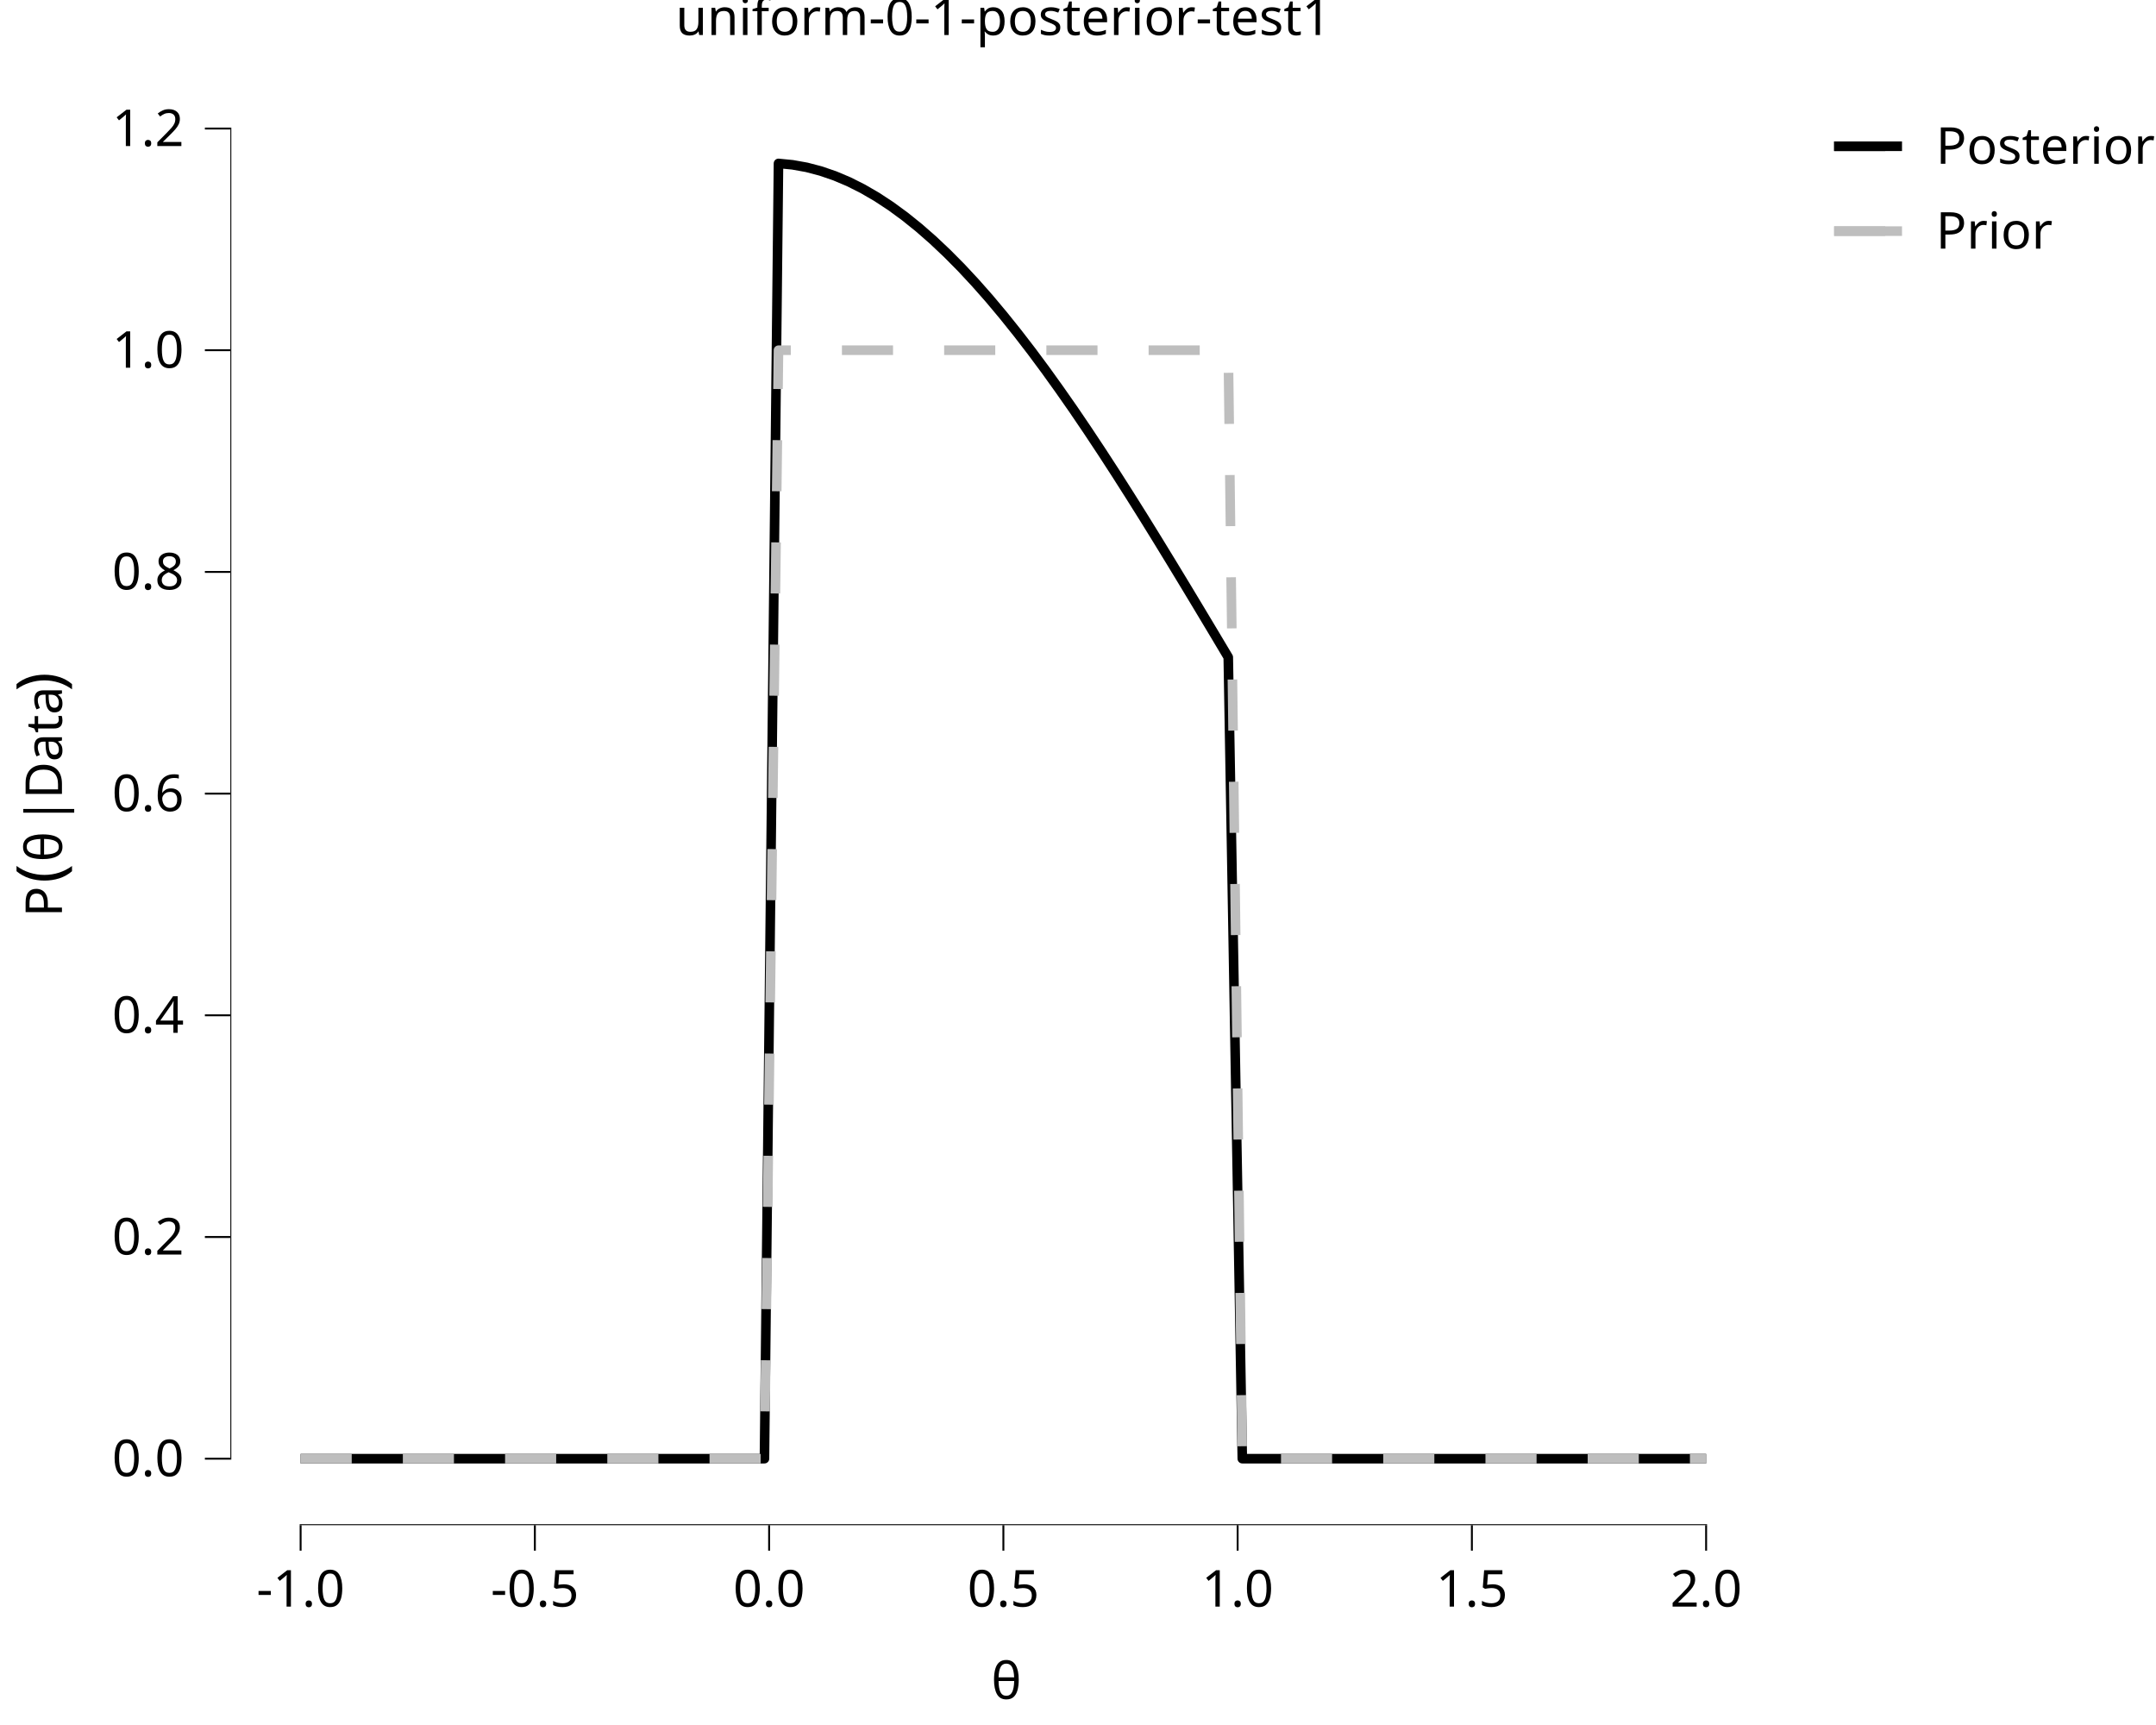
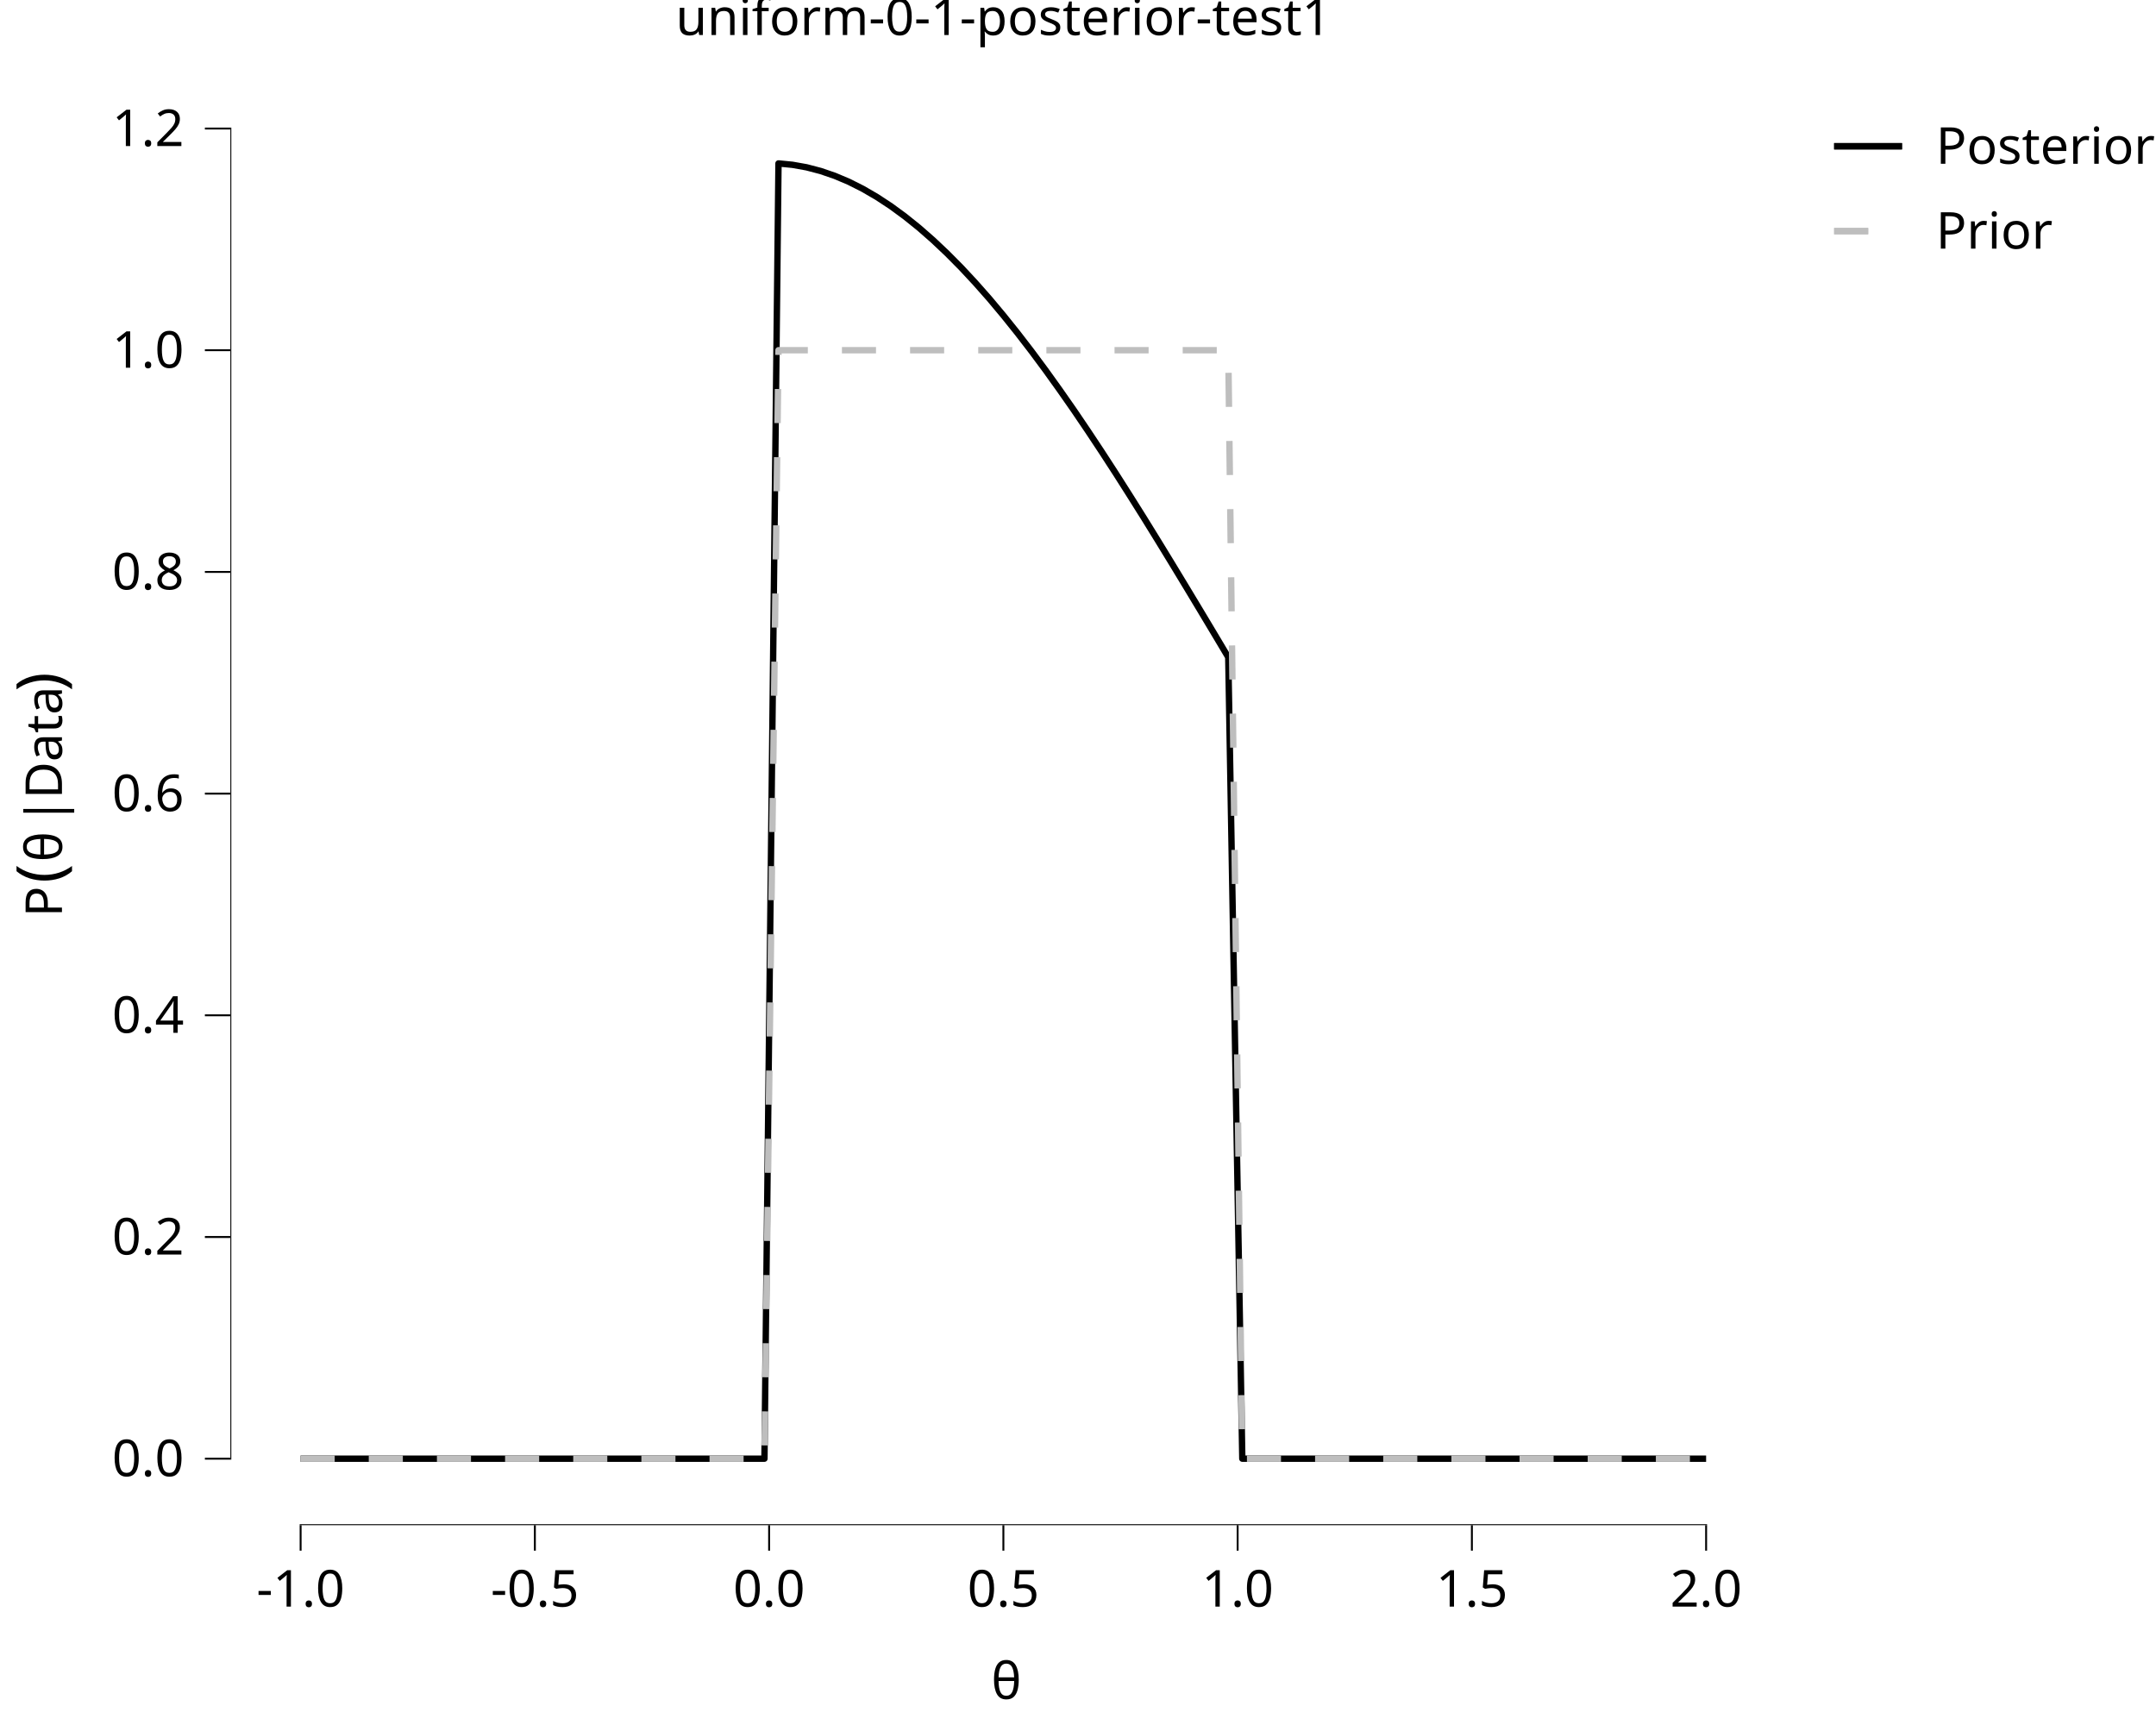
<svg xmlns="http://www.w3.org/2000/svg" class="svglite" data-engine-version="2.0" width="720.00pt" height="576.00pt" viewBox="0 0 720.00 576.00">
  <defs>
    <style type="text/css">
    .svglite line, .svglite polyline, .svglite polygon, .svglite path, .svglite rect, .svglite circle {
      fill: none;
      stroke: #000000;
      stroke-linecap: round;
      stroke-linejoin: round;
      stroke-miterlimit: 10.00;
    }
  </style>
  </defs>
  <rect width="100%" height="100%" style="stroke: none; fill: #FFFFFF;" />
  <defs>
    <clipPath id="cpMC4wMHw3MjAuMDB8MC4wMHw1NzYuMDA=">
      <rect x="0.00" y="0.00" width="720.00" height="576.00" />
    </clipPath>
  </defs>
  <g clip-path="url(#cpMC4wMHw3MjAuMDB8MC4wMHw1NzYuMDA=)">
    <rect x="0.00" y="0.00" width="720.00" height="576.00" style="stroke-width: 10.67; stroke: none;" />
  </g>
  <defs>
    <clipPath id="cpNzYuOTN8NTkzLjIzfDIwLjcxfDUwOS4yOA==">
      <rect x="76.93" y="20.71" width="516.31" height="488.57" />
    </clipPath>
  </defs>
  <g clip-path="url(#cpNzYuOTN8NTkzLjIzfDIwLjcxfDUwOS4yOA==)">
    <rect x="76.93" y="20.71" width="516.31" height="488.57" style="stroke-width: 10.67; stroke: none;" />
-     <polyline points="100.39,487.07 105.09,487.07 109.78,487.07 114.48,487.07 119.17,487.07 123.86,487.07 128.56,487.07 133.25,487.07 137.94,487.07 142.64,487.07 147.33,487.07 152.03,487.07 156.72,487.07 161.41,487.07 166.11,487.07 170.80,487.07 175.49,487.07 180.19,487.07 184.88,487.07 189.57,487.07 194.27,487.07 198.96,487.07 203.66,487.07 208.35,487.07 213.04,487.07 217.74,487.07 222.43,487.07 227.12,487.07 231.82,487.07 236.51,487.07 241.21,487.07 245.90,487.07 250.59,487.07 255.29,487.07 259.98,54.57 264.67,55.03 269.37,55.87 274.06,57.10 278.76,58.71 283.45,60.69 288.14,63.05 292.84,65.78 297.53,68.86 302.22,72.30 306.92,76.08 311.61,80.19 316.30,84.62 321.00,89.36 325.69,94.40 330.39,99.72 335.08,105.32 339.77,111.17 344.47,117.27 349.16,123.59 353.85,130.13 358.55,136.86 363.24,143.78 367.94,150.87 372.63,158.10 377.32,165.47 382.02,172.95 386.71,180.54 391.40,188.21 396.10,195.96 400.79,203.75 405.49,211.59 410.18,219.45 414.87,487.07 419.57,487.07 424.26,487.07 428.95,487.07 433.65,487.07 438.34,487.07 443.03,487.07 447.73,487.07 452.42,487.07 457.12,487.07 461.81,487.07 466.50,487.07 471.20,487.07 475.89,487.07 480.58,487.07 485.28,487.07 489.97,487.07 494.67,487.07 499.36,487.07 504.05,487.07 508.75,487.07 513.44,487.07 518.13,487.07 522.83,487.07 527.52,487.07 532.22,487.07 536.91,487.07 541.60,487.07 546.30,487.07 550.99,487.07 555.68,487.07 560.38,487.07 565.07,487.07 569.76,487.07 " style="stroke-width: 3.20; stroke-linecap: butt;" />
-     <polyline points="100.39,487.07 105.09,487.07 109.78,487.07 114.48,487.07 119.17,487.07 123.86,487.07 128.56,487.07 133.25,487.07 137.94,487.07 142.64,487.07 147.33,487.07 152.03,487.07 156.72,487.07 161.41,487.07 166.11,487.07 170.80,487.07 175.49,487.07 180.19,487.07 184.88,487.07 189.57,487.07 194.27,487.07 198.96,487.07 203.66,487.07 208.35,487.07 213.04,487.07 217.74,487.07 222.43,487.07 227.12,487.07 231.82,487.07 236.51,487.07 241.21,487.07 245.90,487.07 250.59,487.07 255.29,487.07 259.98,116.94 264.67,116.94 269.37,116.94 274.06,116.94 278.76,116.94 283.45,116.94 288.14,116.94 292.84,116.94 297.53,116.94 302.22,116.94 306.92,116.94 311.61,116.94 316.30,116.94 321.00,116.94 325.69,116.94 330.39,116.94 335.08,116.94 339.77,116.94 344.47,116.94 349.16,116.94 353.85,116.94 358.55,116.94 363.24,116.94 367.94,116.94 372.63,116.94 377.32,116.94 382.02,116.94 386.71,116.94 391.40,116.94 396.10,116.94 400.79,116.94 405.49,116.94 410.18,116.94 414.87,487.07 419.57,487.07 424.26,487.07 428.95,487.07 433.65,487.07 438.34,487.07 443.03,487.07 447.73,487.07 452.42,487.07 457.12,487.07 461.81,487.07 466.50,487.07 471.20,487.07 475.89,487.07 480.58,487.07 485.28,487.07 489.97,487.07 494.67,487.07 499.36,487.07 504.05,487.07 508.75,487.07 513.44,487.07 518.13,487.07 522.83,487.07 527.52,487.07 532.22,487.07 536.91,487.07 541.60,487.07 546.30,487.07 550.99,487.07 555.68,487.07 560.38,487.07 565.07,487.07 569.76,487.07 " style="stroke-width: 3.20; stroke: #BEBEBE; stroke-dasharray: 17.07,17.07; stroke-linecap: butt;" />
+     <polyline points="100.39,487.07 105.09,487.07 109.78,487.07 114.48,487.07 119.17,487.07 123.86,487.07 128.56,487.07 133.25,487.07 137.94,487.07 142.64,487.07 147.33,487.07 152.03,487.07 156.72,487.07 161.41,487.07 166.11,487.07 170.80,487.07 175.49,487.07 180.19,487.07 184.88,487.07 189.57,487.07 194.27,487.07 198.96,487.07 203.66,487.07 208.35,487.07 213.04,487.07 217.74,487.07 222.43,487.07 227.12,487.07 231.82,487.07 236.51,487.07 241.21,487.07 245.90,487.07 250.59,487.07 255.29,487.07 259.98,54.57 264.67,55.03 269.37,55.87 274.06,57.10 278.76,58.71 283.45,60.69 288.14,63.05 292.84,65.78 297.53,68.86 302.22,72.30 306.92,76.08 311.61,80.19 316.30,84.62 321.00,89.36 325.69,94.40 330.39,99.72 335.08,105.32 339.77,111.17 344.47,117.27 349.16,123.59 353.85,130.13 358.55,136.86 363.24,143.78 367.94,150.87 372.63,158.10 377.32,165.47 382.02,172.95 386.71,180.54 391.40,188.21 396.10,195.96 400.79,203.75 405.49,211.59 410.18,219.45 414.87,487.07 419.57,487.07 424.26,487.07 428.95,487.07 433.65,487.07 438.34,487.07 443.03,487.07 447.73,487.07 452.42,487.07 457.12,487.07 461.81,487.07 466.50,487.07 471.20,487.07 475.89,487.07 480.58,487.07 485.28,487.07 489.97,487.07 494.67,487.07 499.36,487.07 504.05,487.07 508.75,487.07 513.44,487.07 518.13,487.07 522.83,487.07 527.52,487.07 532.22,487.07 536.91,487.07 541.60,487.07 546.30,487.07 550.99,487.07 555.68,487.07 560.38,487.07 565.07,487.07 569.76,487.07 " style="stroke-width: 2.13; stroke-linecap: butt;" />
+     <polyline points="100.39,487.07 105.09,487.07 109.78,487.07 114.48,487.07 119.17,487.07 123.86,487.07 128.56,487.07 133.25,487.07 137.94,487.07 142.64,487.07 147.33,487.07 152.03,487.07 156.72,487.07 161.41,487.07 166.11,487.07 170.80,487.07 175.49,487.07 180.19,487.07 184.88,487.07 189.57,487.07 194.27,487.07 198.96,487.07 203.66,487.07 208.35,487.07 213.04,487.07 217.74,487.07 222.43,487.07 227.12,487.07 231.82,487.07 236.51,487.07 241.21,487.07 245.90,487.07 250.59,487.07 255.29,487.07 259.98,116.94 264.67,116.94 269.37,116.94 274.06,116.94 278.76,116.94 283.45,116.94 288.14,116.94 292.84,116.94 297.53,116.94 302.22,116.94 306.92,116.94 311.61,116.94 316.30,116.94 321.00,116.94 325.69,116.94 330.39,116.94 335.08,116.94 339.77,116.94 344.47,116.94 349.16,116.94 353.85,116.94 358.55,116.94 363.24,116.94 367.94,116.94 372.63,116.94 377.32,116.94 382.02,116.94 386.71,116.94 391.40,116.94 396.10,116.94 400.79,116.94 405.49,116.94 410.18,116.94 414.87,487.07 419.57,487.07 424.26,487.07 428.95,487.07 433.65,487.07 438.34,487.07 443.03,487.07 447.73,487.07 452.42,487.07 457.12,487.07 461.81,487.07 466.50,487.07 471.20,487.07 475.89,487.07 480.58,487.07 485.28,487.07 489.97,487.07 494.67,487.07 499.36,487.07 504.05,487.07 508.75,487.07 513.44,487.07 518.13,487.07 522.83,487.07 527.52,487.07 532.22,487.07 536.91,487.07 541.60,487.07 546.30,487.07 550.99,487.07 555.68,487.07 560.38,487.07 565.07,487.07 569.76,487.07 " style="stroke-width: 2.13; stroke: #BEBEBE; stroke-dasharray: 11.38,11.38; stroke-linecap: butt;" />
    <line x1="100.08" y1="509.28" x2="570.08" y2="509.28" style="stroke-width: 0.64; stroke-linecap: butt;" />
    <line x1="76.93" y1="487.39" x2="76.93" y2="42.60" style="stroke-width: 0.64; stroke-linecap: butt;" />
    <rect x="76.93" y="20.71" width="516.31" height="488.57" style="stroke-width: 0.00; stroke: none;" />
  </g>
  <g clip-path="url(#cpMC4wMHw3MjAuMDB8MC4wMHw1NzYuMDA=)">
    <polyline points="76.93,509.28 76.93,20.71 " style="stroke-width: 0.00; stroke: none; stroke-linecap: butt;" />
    <text x="61.45" y="492.92" text-anchor="end" style="font-size: 17.00px; font-family: sans;" textLength="23.63px" lengthAdjust="spacingAndGlyphs">0.0</text>
    <text x="61.45" y="418.90" text-anchor="end" style="font-size: 17.00px; font-family: sans;" textLength="23.63px" lengthAdjust="spacingAndGlyphs">0.2</text>
    <text x="61.45" y="344.87" text-anchor="end" style="font-size: 17.00px; font-family: sans;" textLength="23.63px" lengthAdjust="spacingAndGlyphs">0.4</text>
    <text x="61.45" y="270.85" text-anchor="end" style="font-size: 17.00px; font-family: sans;" textLength="23.63px" lengthAdjust="spacingAndGlyphs">0.6</text>
    <text x="61.45" y="196.82" text-anchor="end" style="font-size: 17.00px; font-family: sans;" textLength="23.63px" lengthAdjust="spacingAndGlyphs">0.8</text>
    <text x="61.45" y="122.79" text-anchor="end" style="font-size: 17.00px; font-family: sans;" textLength="23.63px" lengthAdjust="spacingAndGlyphs">1.0</text>
    <text x="61.45" y="48.77" text-anchor="end" style="font-size: 17.00px; font-family: sans;" textLength="23.63px" lengthAdjust="spacingAndGlyphs">1.2</text>
    <polyline points="68.42,487.07 76.93,487.07 " style="stroke-width: 0.64; stroke-linecap: butt;" />
    <polyline points="68.42,413.05 76.93,413.05 " style="stroke-width: 0.64; stroke-linecap: butt;" />
    <polyline points="68.42,339.02 76.93,339.02 " style="stroke-width: 0.64; stroke-linecap: butt;" />
    <polyline points="68.42,265.00 76.93,265.00 " style="stroke-width: 0.64; stroke-linecap: butt;" />
    <polyline points="68.42,190.97 76.93,190.97 " style="stroke-width: 0.64; stroke-linecap: butt;" />
    <polyline points="68.42,116.94 76.93,116.94 " style="stroke-width: 0.64; stroke-linecap: butt;" />
    <polyline points="68.42,42.92 76.93,42.92 " style="stroke-width: 0.64; stroke-linecap: butt;" />
    <polyline points="76.93,509.28 593.23,509.28 " style="stroke-width: 0.00; stroke: none; stroke-linecap: butt;" />
    <polyline points="100.39,517.79 100.39,509.28 " style="stroke-width: 0.64; stroke-linecap: butt;" />
    <polyline points="178.62,517.79 178.62,509.28 " style="stroke-width: 0.64; stroke-linecap: butt;" />
    <polyline points="256.85,517.79 256.85,509.28 " style="stroke-width: 0.64; stroke-linecap: butt;" />
    <polyline points="335.08,517.79 335.08,509.28 " style="stroke-width: 0.64; stroke-linecap: butt;" />
    <polyline points="413.31,517.79 413.31,509.28 " style="stroke-width: 0.64; stroke-linecap: butt;" />
    <polyline points="491.54,517.79 491.54,509.28 " style="stroke-width: 0.64; stroke-linecap: butt;" />
    <polyline points="569.76,517.79 569.76,509.28 " style="stroke-width: 0.64; stroke-linecap: butt;" />
    <text x="100.39" y="536.46" text-anchor="middle" style="font-size: 17.00px; font-family: sans;" textLength="29.29px" lengthAdjust="spacingAndGlyphs">-1.0</text>
    <text x="178.62" y="536.46" text-anchor="middle" style="font-size: 17.00px; font-family: sans;" textLength="29.29px" lengthAdjust="spacingAndGlyphs">-0.5</text>
    <text x="256.85" y="536.46" text-anchor="middle" style="font-size: 17.00px; font-family: sans;" textLength="23.63px" lengthAdjust="spacingAndGlyphs">0.0</text>
    <text x="335.08" y="536.46" text-anchor="middle" style="font-size: 17.00px; font-family: sans;" textLength="23.63px" lengthAdjust="spacingAndGlyphs">0.5</text>
    <text x="413.31" y="536.46" text-anchor="middle" style="font-size: 17.00px; font-family: sans;" textLength="23.63px" lengthAdjust="spacingAndGlyphs">1.0</text>
    <text x="491.54" y="536.46" text-anchor="middle" style="font-size: 17.00px; font-family: sans;" textLength="23.63px" lengthAdjust="spacingAndGlyphs">1.5</text>
    <text x="569.76" y="536.46" text-anchor="middle" style="font-size: 17.00px; font-family: sans;" textLength="23.63px" lengthAdjust="spacingAndGlyphs">2.0</text>
    <text x="331.02" y="567.29" style="font-size: 17.00px; font-family: sans;" textLength="8.13px" lengthAdjust="spacingAndGlyphs">θ</text>
    <text transform="translate(20.69,306.22) rotate(-90)" style="font-size: 17.00px; font-family: sans;" textLength="11.34px" lengthAdjust="spacingAndGlyphs">P</text>
    <text transform="translate(20.69,294.88) rotate(-90)" style="font-size: 21.25px; font-family: sans;" textLength="7.08px" lengthAdjust="spacingAndGlyphs">(</text>
    <text transform="translate(20.69,287.80) rotate(-90)" style="font-size: 17.00px; font-family: sans;" textLength="8.13px" lengthAdjust="spacingAndGlyphs">θ</text>
    <text transform="translate(20.69,279.67) rotate(-90)" style="font-size: 17.00px; font-family: sans;" textLength="4.25px" lengthAdjust="spacingAndGlyphs"> </text>
    <text transform="translate(20.69,275.42) rotate(-90)" style="font-size: 17.00px; font-family: sans;" textLength="4.42px" lengthAdjust="spacingAndGlyphs">|</text>
    <text transform="translate(20.69,271.00) rotate(-90)" style="font-size: 17.00px; font-family: sans;" textLength="4.25px" lengthAdjust="spacingAndGlyphs"> </text>
    <text transform="translate(20.69,266.75) rotate(-90)" style="font-size: 17.00px; font-family: sans;" textLength="35.91px" lengthAdjust="spacingAndGlyphs">Data</text>
    <text transform="translate(20.69,230.83) rotate(-90)" style="font-size: 21.25px; font-family: sans;" textLength="7.06px" lengthAdjust="spacingAndGlyphs">)</text>
    <rect x="604.19" y="20.71" width="115.81" height="76.12" style="stroke-width: 0.75; stroke: none;" />
    <rect x="604.19" y="20.71" width="115.81" height="76.12" style="stroke-width: 10.67; stroke: none;" />
    <rect x="609.67" y="34.66" width="28.35" height="28.35" style="stroke-width: 10.67; stroke: none;" />
-     <line x1="612.51" y1="48.83" x2="635.18" y2="48.83" style="stroke-width: 3.20; stroke-linecap: butt;" />
-     <line x1="612.51" y1="48.83" x2="635.18" y2="48.83" style="stroke-width: 3.20; stroke-dasharray: 17.07,17.07; stroke-linecap: butt;" />
+     <line x1="612.51" y1="48.83" x2="635.18" y2="48.83" style="stroke-width: 2.13; stroke-linecap: butt;" />
+     <line x1="612.51" y1="48.83" x2="635.18" y2="48.83" style="stroke-width: 2.13; stroke-linecap: butt;" />
    <rect x="609.67" y="63.00" width="28.35" height="28.35" style="stroke-width: 10.67; stroke: none;" />
-     <line x1="612.51" y1="77.18" x2="635.18" y2="77.18" style="stroke-width: 3.20; stroke: #BEBEBE; stroke-linecap: butt;" />
-     <line x1="612.51" y1="77.18" x2="635.18" y2="77.18" style="stroke-width: 3.20; stroke: #BEBEBE; stroke-dasharray: 17.07,17.07; stroke-linecap: butt;" />
+     <line x1="612.51" y1="77.18" x2="635.18" y2="77.18" style="stroke-width: 2.13; stroke: #BEBEBE; stroke-dasharray: 11.38,11.38; stroke-linecap: butt;" />
+     <line x1="612.51" y1="77.18" x2="635.18" y2="77.18" style="stroke-width: 2.13; stroke: #BEBEBE; stroke-dasharray: 11.38,11.38; stroke-linecap: butt;" />
    <text x="646.49" y="54.68" style="font-size: 17.00px; font-family: sans;" textLength="68.03px" lengthAdjust="spacingAndGlyphs">Posterior</text>
    <text x="646.49" y="83.03" style="font-size: 17.00px; font-family: sans;" textLength="35.89px" lengthAdjust="spacingAndGlyphs">Prior</text>
    <text x="335.08" y="11.70" text-anchor="middle" style="font-size: 17.00px; font-family: sans;" textLength="201.26px" lengthAdjust="spacingAndGlyphs">uniform-0-1-posterior-test1</text>
  </g>
</svg>
